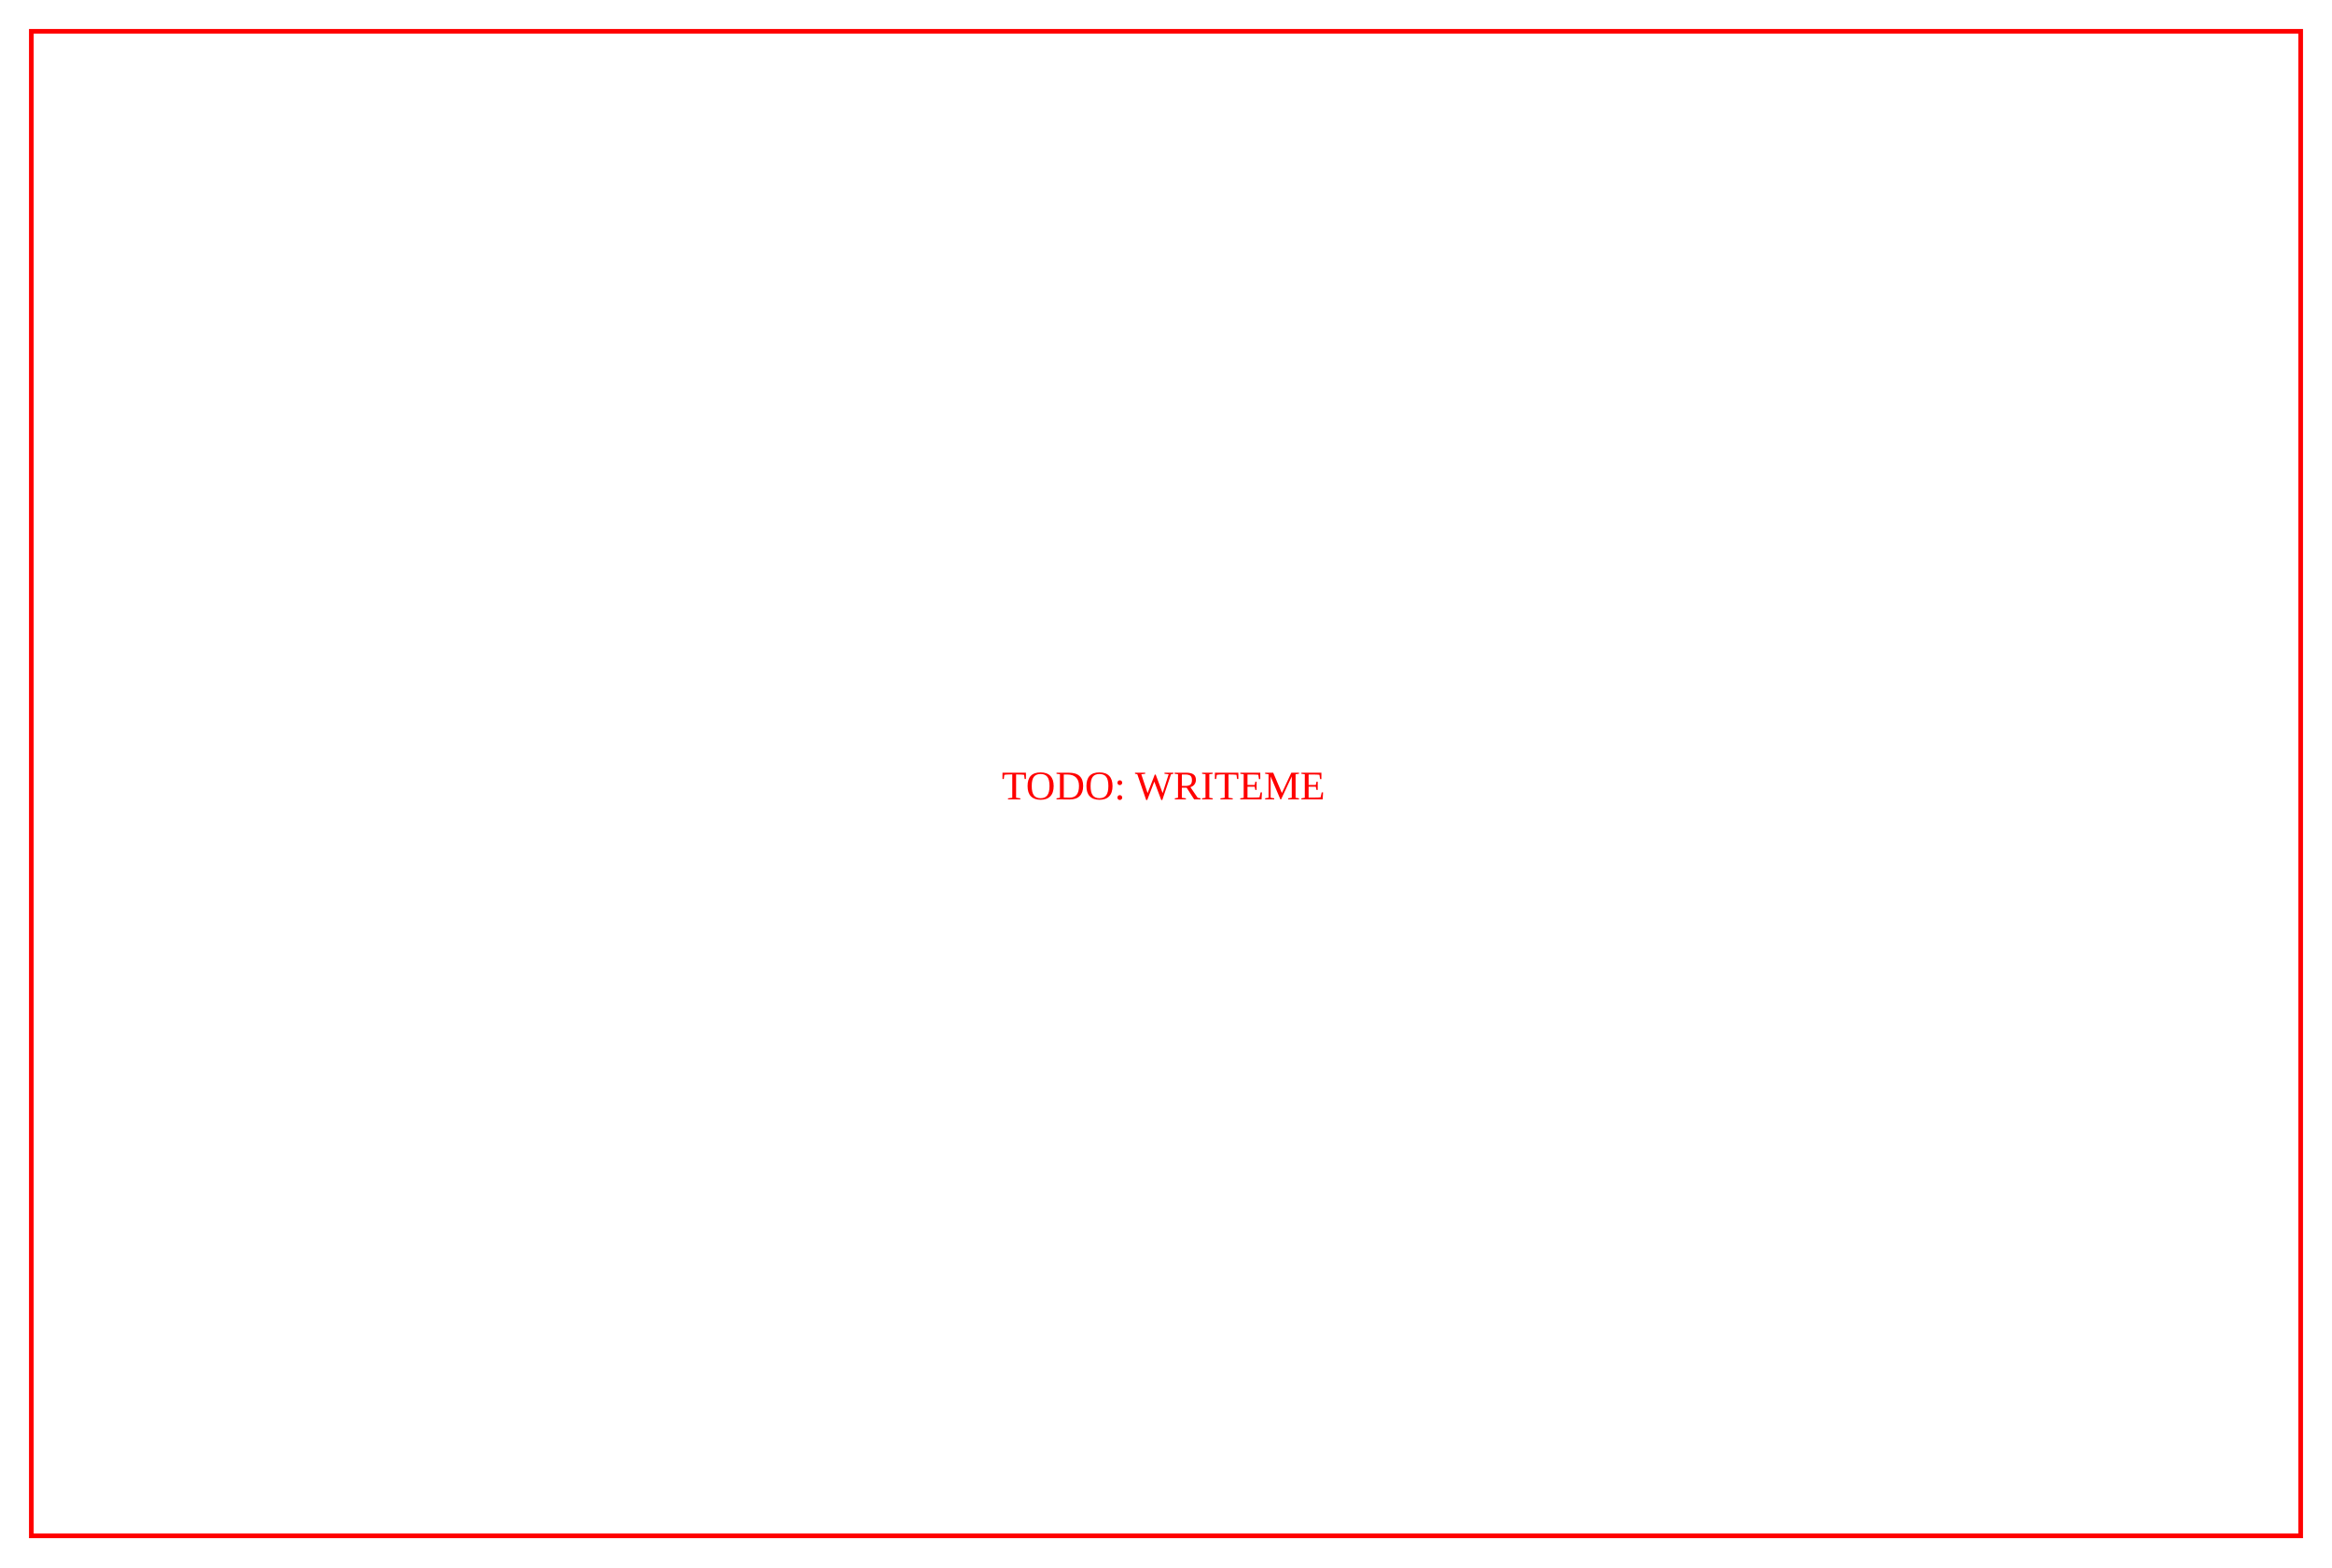
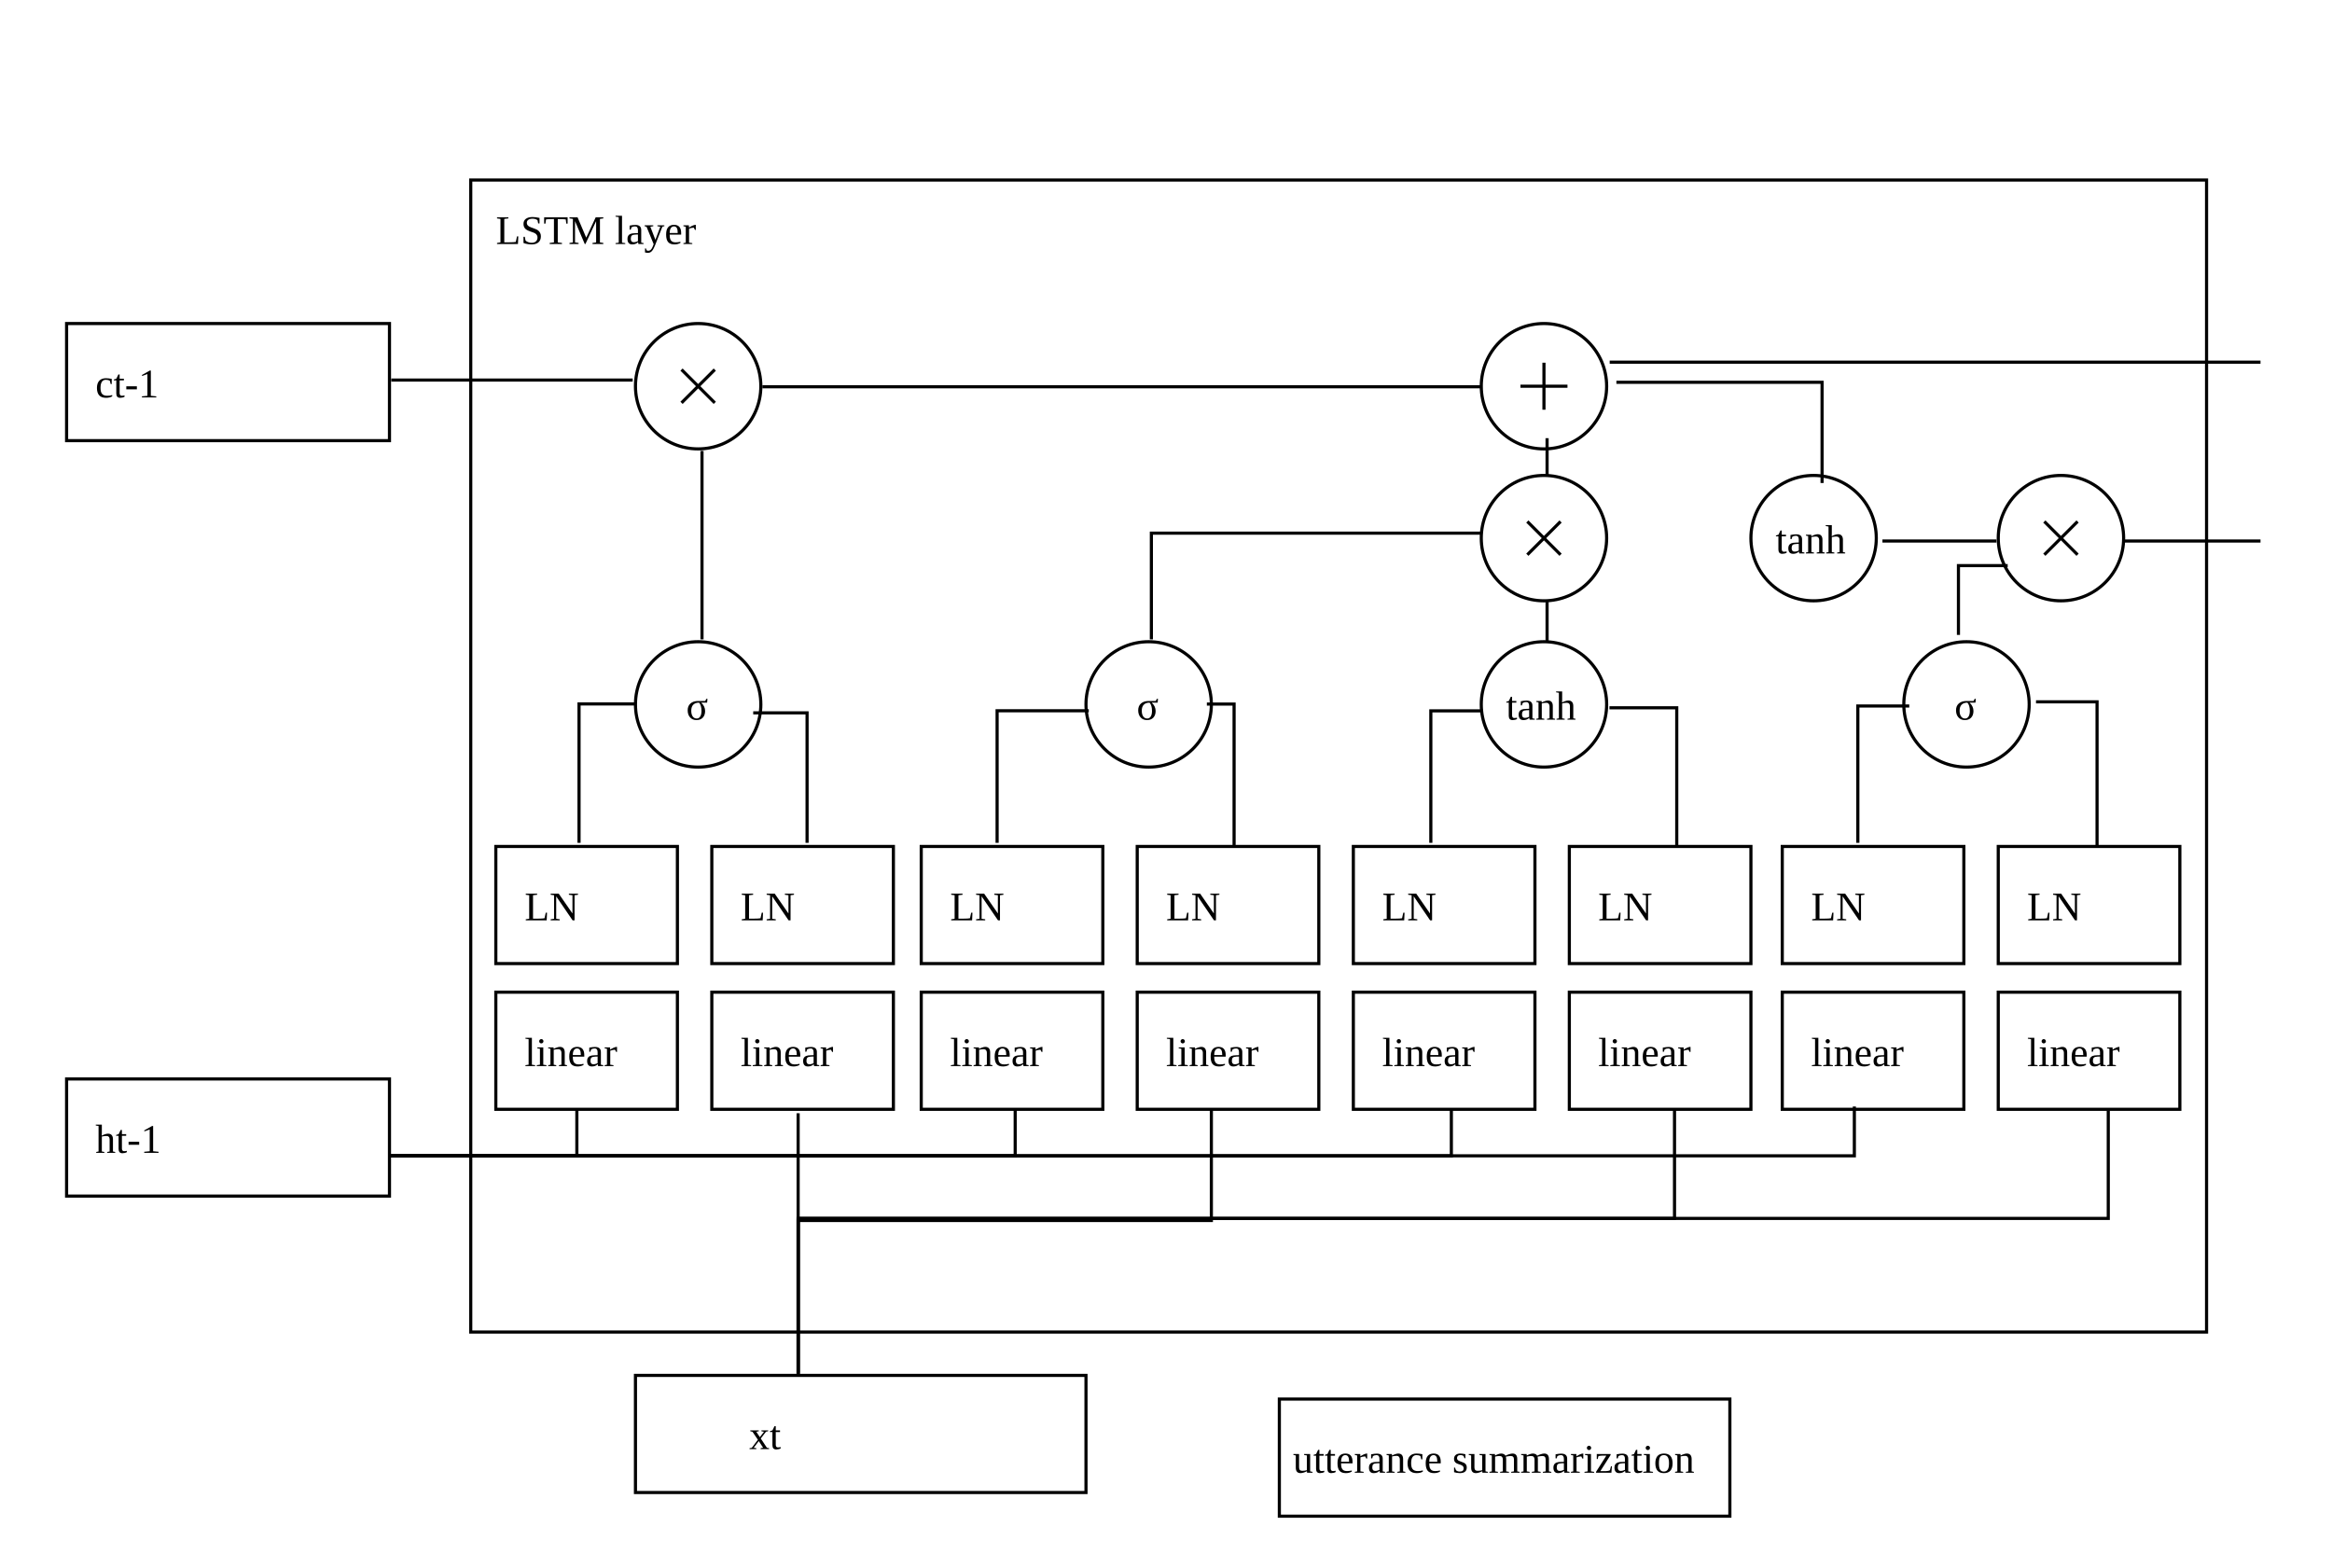
<svg xmlns="http://www.w3.org/2000/svg" viewBox="0 0 744 500">
-   <rect x="10" y="10" width="724" height="480" style="stroke: rgb(255, 0, 0); stroke-width: 1.5; fill: none;" />
-   <text x="319.596" y="255.041" class="figure-text" style="fill: rgb(255, 0, 0); font-size: 13px; white-space: pre;">TODO: WRITEME</text>
+   <defs>
+     <symbol id="arrow-up" viewBox="0 0 8.56 7.69">
+       <path style="stroke: rgb(0, 0, 0);" d="M 4.28 0 a 27.2 27.2 0 0 0 4.28 7.69 L 4.28 6.14 l -4.28 1.55 A 27.17 27.17 0 0 0 4.28 0 Z" class="figure-path" />
+     </symbol>
+     <symbol id="arrow-left" viewBox="0 0 7.69 8.56">
+       <path style="stroke: rgb(0, 0, 0);" d="M 0 4.28 a 27.2 27.2 0 0 0 7.69 -4.28 L 6.14 4.28 l 1.55 4.28 A 27.18 27.18 0 0 0 0 4.28 Z" class="figure-path" />
+     </symbol>
+     <symbol id="arrow-right" viewBox="0 0 7.69 8.56">
+       <path style="stroke: rgb(0, 0, 0);" d="M 7.69 4.28 C 4.911 5.279 2.314 6.725 0 8.56 L 1.55 4.28 L 0 0 C 2.314 1.835 4.911 3.28 7.69 4.28 Z" class="figure-path" />
+     </symbol>
+   </defs>
+   <g transform="matrix(1, 0, 0, 1, 128.8273, 31.15458)" class="style-transfer-network">
+     <rect x="21.358" y="26.285" width="553.794" height="367.547" style="fill: none; stroke: rgb(0, 0, 0);" class="figure-group figure-box" />
+     <g transform="matrix(1, 0, 0, 1, -48.23112, 170.4299)">
+       <rect x="122.142" y="237.233" width="143.734" height="37.366" style="fill: none; stroke: rgb(0, 0, 0);" class="figure-element figure-box" />
+       <text x="158.435" y="260.736" style="font-size: 13px; white-space: pre;" class="figure-text">xt</text>
+     </g>
+     <text x="29.371" y="46.7" style="font-size: 13px; white-space: pre;" class="figure-text">LSTM layer</text>
+     <g transform="matrix(1, 0, 0, 1, -101.4446, 1.673075)">
+       <rect x="130.804" y="237.233" width="57.933" height="37.366" style="fill: none; stroke: rgb(0, 0, 0);" class="figure-element figure-box" />
+       <text x="139.985" y="260.806" style="font-size: 13px; white-space: pre;" class="figure-text">LN</text>
+     </g>
+     <g transform="matrix(1, 0, 0, 1, 10.45187, -52.40289)">
+       <ellipse style="stroke: rgb(0, 0, 0); fill: none;" cx="83.459" cy="144.469" rx="20" ry="20" class="figure-element" />
+       <line style="stroke: rgb(0, 0, 0); fill: none;" x1="83.459" y1="151.969" x2="83.459" y2="136.969" class="figure-line" transform="matrix(0.707107, 0.707107, -0.707107, 0.707107, 126.5996, -16.70044)" />
+       <line style="stroke: rgb(0, 0, 0); fill: none;" x1="75.959" y1="144.469" x2="90.959" y2="144.469" class="figure-line" transform="matrix(0.707107, 0.707107, -0.707107, 0.707107, 126.5996, -16.70044)" />
+     </g>
+     <g transform="matrix(1, 0, 0, 1, 10.44891, -227.9319)">
+       <ellipse style="stroke: rgb(0, 0, 0); fill: none;" cx="353.308" cy="319.998" rx="20" ry="20" class="figure-element" />
+       <line style="stroke: rgb(0, 0, 0); fill: none;" x1="353.308" y1="327.498" x2="353.308" y2="312.498" class="figure-line" />
+       <line style="stroke: rgb(0, 0, 0); fill: none;" x1="345.808" y1="319.998" x2="360.808" y2="319.998" class="figure-line" />
+     </g>
+     <g transform="matrix(1, 0, 0, 1, 280.2979, 49.11253)">
+       <ellipse style="stroke: rgb(0, 0, 0); fill: none;" cx="83.459" cy="144.469" rx="20" ry="20" class="figure-element" />
+       <text x="71.321" y="149.348" style="font-size: 13px; white-space: pre;" class="figure-text">tanh</text>
+     </g>
+     <g transform="matrix(1, 0, 0, 1, 154.1859, 49.11253)">
+       <ellipse style="stroke: rgb(0, 0, 0); fill: none;" cx="83.459" cy="144.469" rx="20" ry="20" class="figure-element" />
+       <text x="79.616" y="149.348" style="font-size: 13px; white-space: pre;" class="figure-text">σ</text>
+     </g>
+     <g transform="matrix(1, 0, 0, 1, 366.3268, -3.93601)">
+       <ellipse style="stroke: rgb(0, 0, 0); fill: none;" cx="83.459" cy="144.469" rx="20" ry="20" class="figure-element" />
+       <text x="71.321" y="149.348" style="font-size: 13px; white-space: pre;" class="figure-text">tanh</text>
+     </g>
+     <g transform="matrix(1, 0, 0, 1, 415.1053, 49.11253)">
+       <ellipse style="stroke: rgb(0, 0, 0); fill: none;" cx="83.459" cy="144.469" rx="20" ry="20" class="figure-element" />
+       <text x="79.616" y="149.348" style="font-size: 13px; white-space: pre;" class="figure-text">σ</text>
+     </g>
+     <g transform="matrix(1, 0, 0, 1, -305.5828, -24.95844)" />
+     <g transform="matrix(1, 0, 0, 1, -238.383, -165.1669)">
+       <rect x="130.804" y="237.233" width="103.01" height="37.366" style="fill: none; stroke: rgb(0, 0, 0);" class="figure-element figure-box" />
+       <text x="139.985" y="260.806" style="font-size: 13px; white-space: pre;" class="figure-text">ct-1</text>
+     </g>
+     <g transform="matrix(1, 0, 0, 1, -238.383, 75.85281)">
+       <rect x="130.804" y="237.233" width="103.01" height="37.366" style="fill: none; stroke: rgb(0, 0, 0);" class="figure-element figure-box" />
+       <text x="139.985" y="260.806" style="font-size: 13px; white-space: pre;" class="figure-text">ht-1</text>
+     </g>
+     <g transform="matrix(1, 0, 0, 1, 10.45186, 49.11252)">
+       <ellipse style="stroke: rgb(0, 0, 0); fill: none;" cx="83.459" cy="144.469" rx="20" ry="20" class="figure-element" />
+       <text x="79.616" y="149.348" style="font-size: 13px; white-space: pre;" class="figure-text">σ</text>
+     </g>
+     <g transform="matrix(1, 0, 0, 1, 280.2979, -3.936008)">
+       <ellipse style="stroke: rgb(0, 0, 0); fill: none;" cx="83.459" cy="144.469" rx="20" ry="20" class="figure-element" />
+       <line style="stroke: rgb(0, 0, 0); fill: none;" x1="83.459" y1="151.969" x2="83.459" y2="136.969" class="figure-line" transform="matrix(0.707107, 0.707107, -0.707107, 0.707107, 126.5996, -16.70044)" />
+       <line style="stroke: rgb(0, 0, 0); fill: none;" x1="75.959" y1="144.469" x2="90.959" y2="144.469" class="figure-line" transform="matrix(0.707107, 0.707107, -0.707107, 0.707107, 126.5996, -16.70044)" />
+     </g>
+     <g transform="matrix(1, 0, 0, 1, 445.2364, -3.936008)">
+       <ellipse style="stroke: rgb(0, 0, 0); fill: none;" cx="83.459" cy="144.469" rx="20" ry="20" class="figure-element" />
+       <line style="stroke: rgb(0, 0, 0); fill: none;" x1="83.459" y1="151.969" x2="83.459" y2="136.969" class="figure-line" transform="matrix(0.707107, 0.707107, -0.707107, 0.707107, 126.5996, -16.70044)" />
+       <line style="stroke: rgb(0, 0, 0); fill: none;" x1="75.959" y1="144.469" x2="90.959" y2="144.469" class="figure-line" transform="matrix(0.707107, 0.707107, -0.707107, 0.707107, 126.5996, -16.70044)" />
+     </g>
+     <g transform="matrix(1, 0, 0, 1, -32.535, 1.673086)">
+       <rect x="130.804" y="237.233" width="57.933" height="37.366" style="fill: none; stroke: rgb(0, 0, 0);" class="figure-element figure-box" />
+       <text x="139.985" y="260.806" style="font-size: 13px; white-space: pre;" class="figure-text">LN</text>
+     </g>
+     <g transform="matrix(1, 0, 0, 1, -101.4446, 48.1648)">
+       <rect x="130.804" y="237.233" width="57.933" height="37.366" style="fill: none; stroke: rgb(0, 0, 0);" class="figure-element figure-box" />
+       <text x="139.985" y="260.806" style="font-size: 13px; white-space: pre;" class="figure-text">linear</text>
+     </g>
+     <g transform="matrix(1, 0, 0, 1, -32.53498, 48.16481)">
+       <rect x="130.804" y="237.233" width="57.933" height="37.366" style="fill: none; stroke: rgb(0, 0, 0);" class="figure-element figure-box" />
+       <text x="139.985" y="260.806" style="font-size: 13px; white-space: pre;" class="figure-text">linear</text>
+     </g>
+     <g transform="matrix(1, 0, 0, 1, 34.27981, 1.673042)">
+       <rect x="130.804" y="237.233" width="57.933" height="37.366" style="fill: none; stroke: rgb(0, 0, 0);" class="figure-element figure-box" />
+       <text x="139.985" y="260.806" style="font-size: 13px; white-space: pre;" class="figure-text">LN</text>
+     </g>
+     <g transform="matrix(1, 0, 0, 1, 103.1894, 1.673054)">
+       <rect x="130.804" y="237.233" width="57.933" height="37.366" style="fill: none; stroke: rgb(0, 0, 0);" class="figure-element figure-box" />
+       <text x="139.985" y="260.806" style="font-size: 13px; white-space: pre;" class="figure-text">LN</text>
+     </g>
+     <g transform="matrix(1, 0, 0, 1, 34.27982, 48.16477)">
+       <rect x="130.804" y="237.233" width="57.933" height="37.366" style="fill: none; stroke: rgb(0, 0, 0);" class="figure-element figure-box" />
+       <text x="139.985" y="260.806" style="font-size: 13px; white-space: pre;" class="figure-text">linear</text>
+     </g>
+     <g transform="matrix(1, 0, 0, 1, 103.1894, 48.16478)">
+       <rect x="130.804" y="237.233" width="57.933" height="37.366" style="fill: none; stroke: rgb(0, 0, 0);" class="figure-element figure-box" />
+       <text x="139.985" y="260.806" style="font-size: 13px; white-space: pre;" class="figure-text">linear</text>
+     </g>
+     <g transform="matrix(1, 0, 0, 1, 172.1391, 1.673086)">
+       <rect x="130.804" y="237.233" width="57.933" height="37.366" style="fill: none; stroke: rgb(0, 0, 0);" class="figure-element figure-box" />
+       <text x="139.985" y="260.806" style="font-size: 13px; white-space: pre;" class="figure-text">LN</text>
+     </g>
+     <g transform="matrix(1, 0, 0, 1, 241.0487, 1.673097)">
+       <rect x="130.804" y="237.233" width="57.933" height="37.366" style="fill: none; stroke: rgb(0, 0, 0);" class="figure-element figure-box" />
+       <text x="139.985" y="260.806" style="font-size: 13px; white-space: pre;" class="figure-text">LN</text>
+     </g>
+     <g transform="matrix(1, 0, 0, 1, 172.1391, 48.16481)">
+       <rect x="130.804" y="237.233" width="57.933" height="37.366" style="fill: none; stroke: rgb(0, 0, 0);" class="figure-element figure-box" />
+       <text x="139.985" y="260.806" style="font-size: 13px; white-space: pre;" class="figure-text">linear</text>
+     </g>
+     <g transform="matrix(1, 0, 0, 1, 241.0487, 48.16482)">
+       <rect x="130.804" y="237.233" width="57.933" height="37.366" style="fill: none; stroke: rgb(0, 0, 0);" class="figure-element figure-box" />
+       <text x="139.985" y="260.806" style="font-size: 13px; white-space: pre;" class="figure-text">linear</text>
+     </g>
+     <g transform="matrix(1, 0, 0, 1, 308.9817, 1.673108)">
+       <rect x="130.804" y="237.233" width="57.933" height="37.366" style="fill: none; stroke: rgb(0, 0, 0);" class="figure-element figure-box" />
+       <text x="139.985" y="260.806" style="font-size: 13px; white-space: pre;" class="figure-text">LN</text>
+     </g>
+     <g transform="matrix(1, 0, 0, 1, 377.8914, 1.673119)">
+       <rect x="130.804" y="237.233" width="57.933" height="37.366" style="fill: none; stroke: rgb(0, 0, 0);" class="figure-element figure-box" />
+       <text x="139.985" y="260.806" style="font-size: 13px; white-space: pre;" class="figure-text">LN</text>
+     </g>
+     <g transform="matrix(1, 0, 0, 1, 308.9817, 48.16483)">
+       <rect x="130.804" y="237.233" width="57.933" height="37.366" style="fill: none; stroke: rgb(0, 0, 0);" class="figure-element figure-box" />
+       <text x="139.985" y="260.806" style="font-size: 13px; white-space: pre;" class="figure-text">linear</text>
+     </g>
+     <g transform="matrix(1, 0, 0, 1, 377.8914, 48.16484)">
+       <rect x="130.804" y="237.233" width="57.933" height="37.366" style="fill: none; stroke: rgb(0, 0, 0);" class="figure-element figure-box" />
+       <text x="139.985" y="260.806" style="font-size: 13px; white-space: pre;" class="figure-text">linear</text>
+     </g>
+     <path style="fill: none; stroke: rgb(0, 0, 0);" d="M -4.006 90.101 L 73.027 90.101" class="figure-line" />
+     <path style="fill: none; stroke: rgb(0, 0, 0);" d="M 114.397 92.241 L 344.069 92.241" class="figure-line" />
+     <path style="fill: none; stroke: rgb(0, 0, 0);" d="M 125.809 407.504 L 125.809 324.025" class="figure-line" />
+     <path style="fill: none; stroke: rgb(0, 0, 0);" class="figure-line" />
+     <path style="fill: none; stroke: rgb(0, 0, 0);" class="figure-line" />
+     <path style="fill: none; stroke: rgb(0, 0, 0);" d="M 125.809 407.504 L 125.809 358.243 L 257.645 358.243 L 257.645 322.764" class="figure-line" />
+     <path style="fill: none; stroke: rgb(0, 0, 0);" d="M 125.809 406.791 L 125.809 357.576 L 405.41 357.576 L 405.41 322.604" class="figure-line" />
+     <path style="fill: none; stroke: rgb(0, 0, 0);" d="M 125.809 407.504 L 125.809 357.576 L 543.794 357.576 L 543.794 323.144" class="figure-line" />
+     <path style="fill: none; stroke: rgb(0, 0, 0);" d="M -4.006 337.604 L 55.213 337.604 L 55.213 322.556" class="figure-line" />
+     <path style="fill: none; stroke: rgb(0, 0, 0);" d="M -4.719 337.604 L 195.058 337.604 L 195.058 322.626" class="figure-line" />
+     <path style="fill: none; stroke: rgb(0, 0, 0);" d="M -4.719 337.604 L 334.21 337.604 L 334.21 322.596" class="figure-line" />
+     <path style="fill: none; stroke: rgb(0, 0, 0);" d="M -4.719 337.604 L 462.784 337.604 L 462.784 321.872" class="figure-line" />
+     <path style="fill: none; stroke: rgb(0, 0, 0);" d="M 363.327 111.499" class="figure-line" />
+     <path style="fill: none; stroke: rgb(0, 0, 0);" d="M 364.753 120.771 L 364.753 108.646" class="figure-line" />
+     <path style="fill: none; stroke: rgb(0, 0, 0);" d="M 55.909 237.747 L 55.909 193.433 L 73.79 193.433" class="figure-line" />
+     <path style="fill: none; stroke: rgb(0, 0, 0);" d="M 128.662 237.747 L 128.662 196.279 L 111.476 196.279" class="figure-line" />
+     <path style="fill: none; stroke: rgb(0, 0, 0);" d="M 95.139 172.84 L 95.139 112.718" class="figure-line" />
+     <path style="fill: none; stroke: rgb(0, 0, 0);" d="M 189.29 237.747 L 189.29 195.61 L 218.534 195.61" class="figure-line" />
+     <path style="fill: none; stroke: rgb(0, 0, 0);" d="M 264.896 238.46 L 264.896 193.474 L 256.21 193.474" class="figure-line" />
+     <path style="fill: none; stroke: rgb(0, 0, 0);" d="M 238.505 172.84 L 238.505 138.946 L 344.074 138.946" class="figure-line" />
+     <path style="fill: none; stroke: rgb(0, 0, 0);" d="M 327.663 237.747 L 327.663 195.64 L 344.133 195.64" class="figure-line" />
+     <path style="fill: none; stroke: rgb(0, 0, 0);" d="M 406.123 238.46 L 406.123 194.665 L 384.656 194.665" class="figure-line" />
+     <path style="fill: none; stroke: rgb(0, 0, 0);" d="M 364.753 173.553 L 364.753 160.635" class="figure-line" />
+     <path style="fill: none; stroke: rgb(0, 0, 0);" d="M 386.865 90.814 L 452.485 90.814 L 452.485 122.943" class="figure-line" />
+     <path style="fill: none; stroke: rgb(0, 0, 0);" d="M 384.725 84.395 L 592.364 84.395" class="figure-line" />
+     <path style="fill: none; stroke: rgb(0, 0, 0);" d="M 463.897 237.747 L 463.897 194.092 L 480.303 194.092" class="figure-line" />
+     <path style="fill: none; stroke: rgb(0, 0, 0);" d="M 540.217 239.174 L 540.217 192.762 L 520.741 192.762" class="figure-line" />
+     <path style="fill: none; stroke: rgb(0, 0, 0);" d="M 495.994 171.413 L 495.994 149.302 L 511.703 149.302" class="figure-line" />
+     <path style="fill: none; stroke: rgb(0, 0, 0);" d="M 471.743 141.456 L 508.127 141.456" class="figure-line" />
+     <g transform="matrix(1, 0, 0, 1, 157.1923, 177.9794)">
+       <rect x="122.142" y="237.233" width="143.734" height="37.366" style="fill: none; stroke: rgb(0, 0, 0);" class="figure-element figure-box" />
+       <text x="126.452" y="260.736" style="font-size: 13px; white-space: pre;" class="figure-text">utterance summarization</text>
+     </g>
+     <path style="fill: none; stroke: rgb(0, 0, 0);" d="M 548.695 141.456 L 592.364 141.456" class="figure-line" />
+   </g>
</svg>
